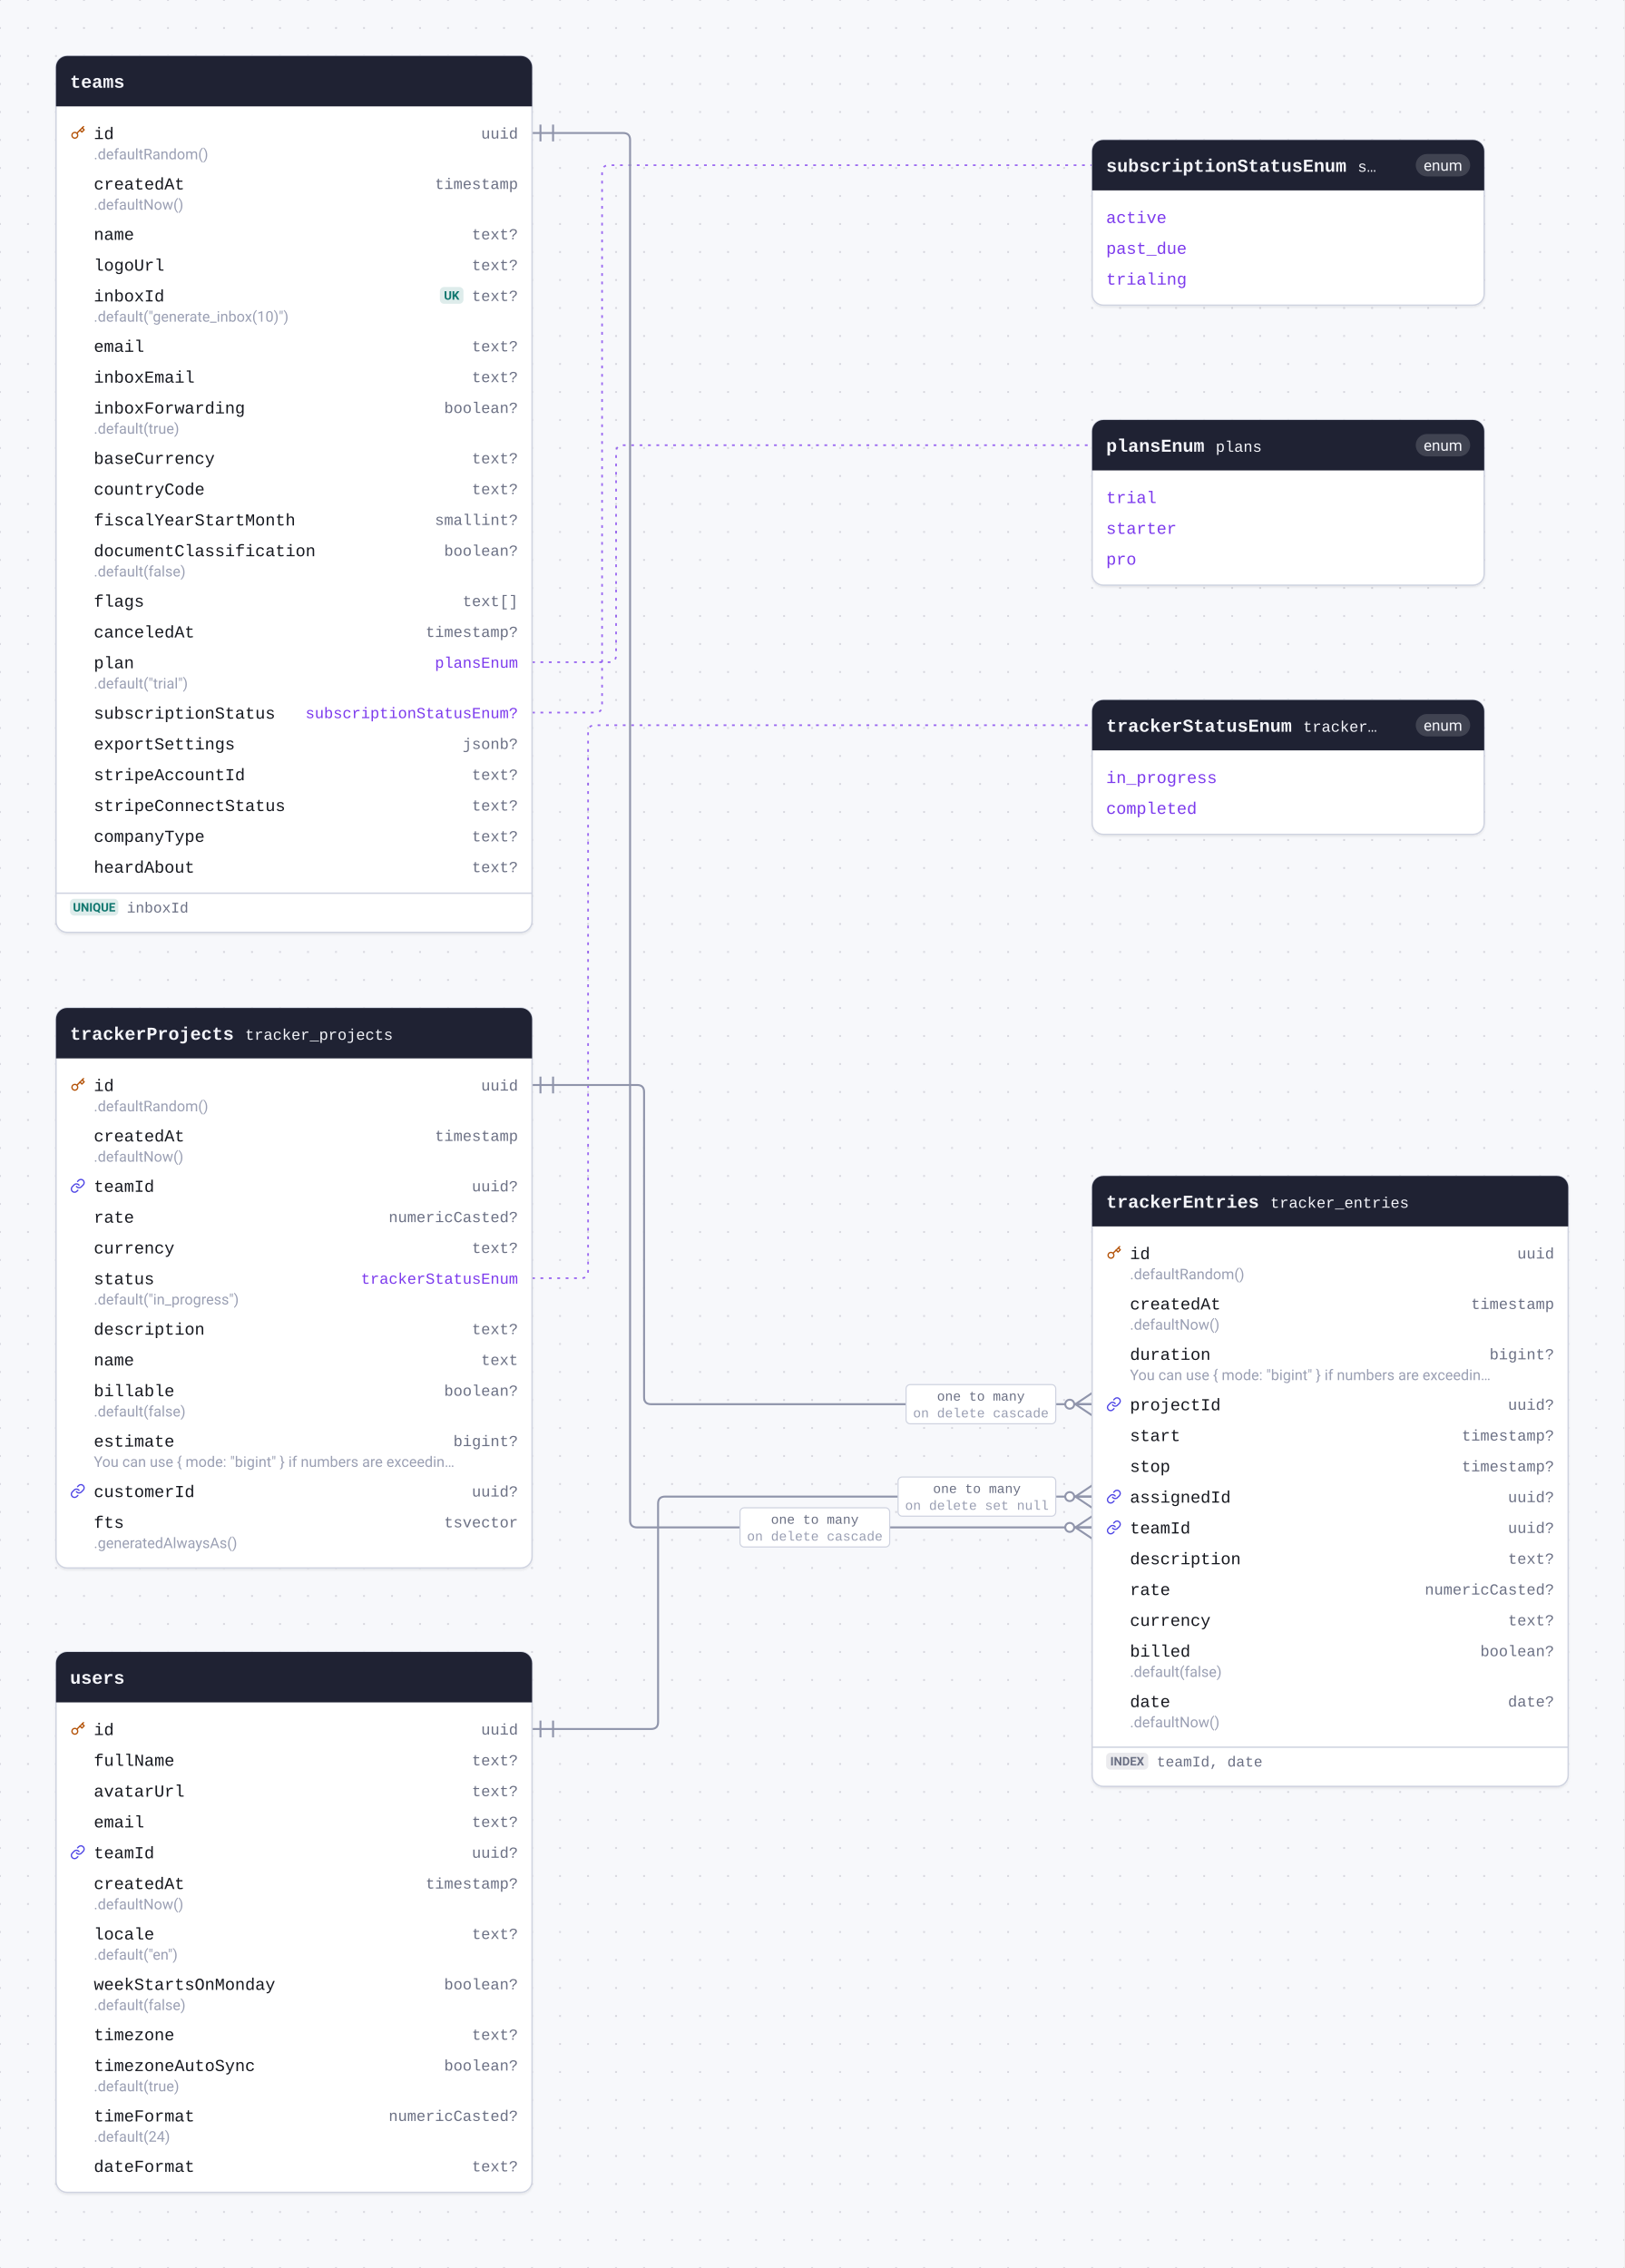
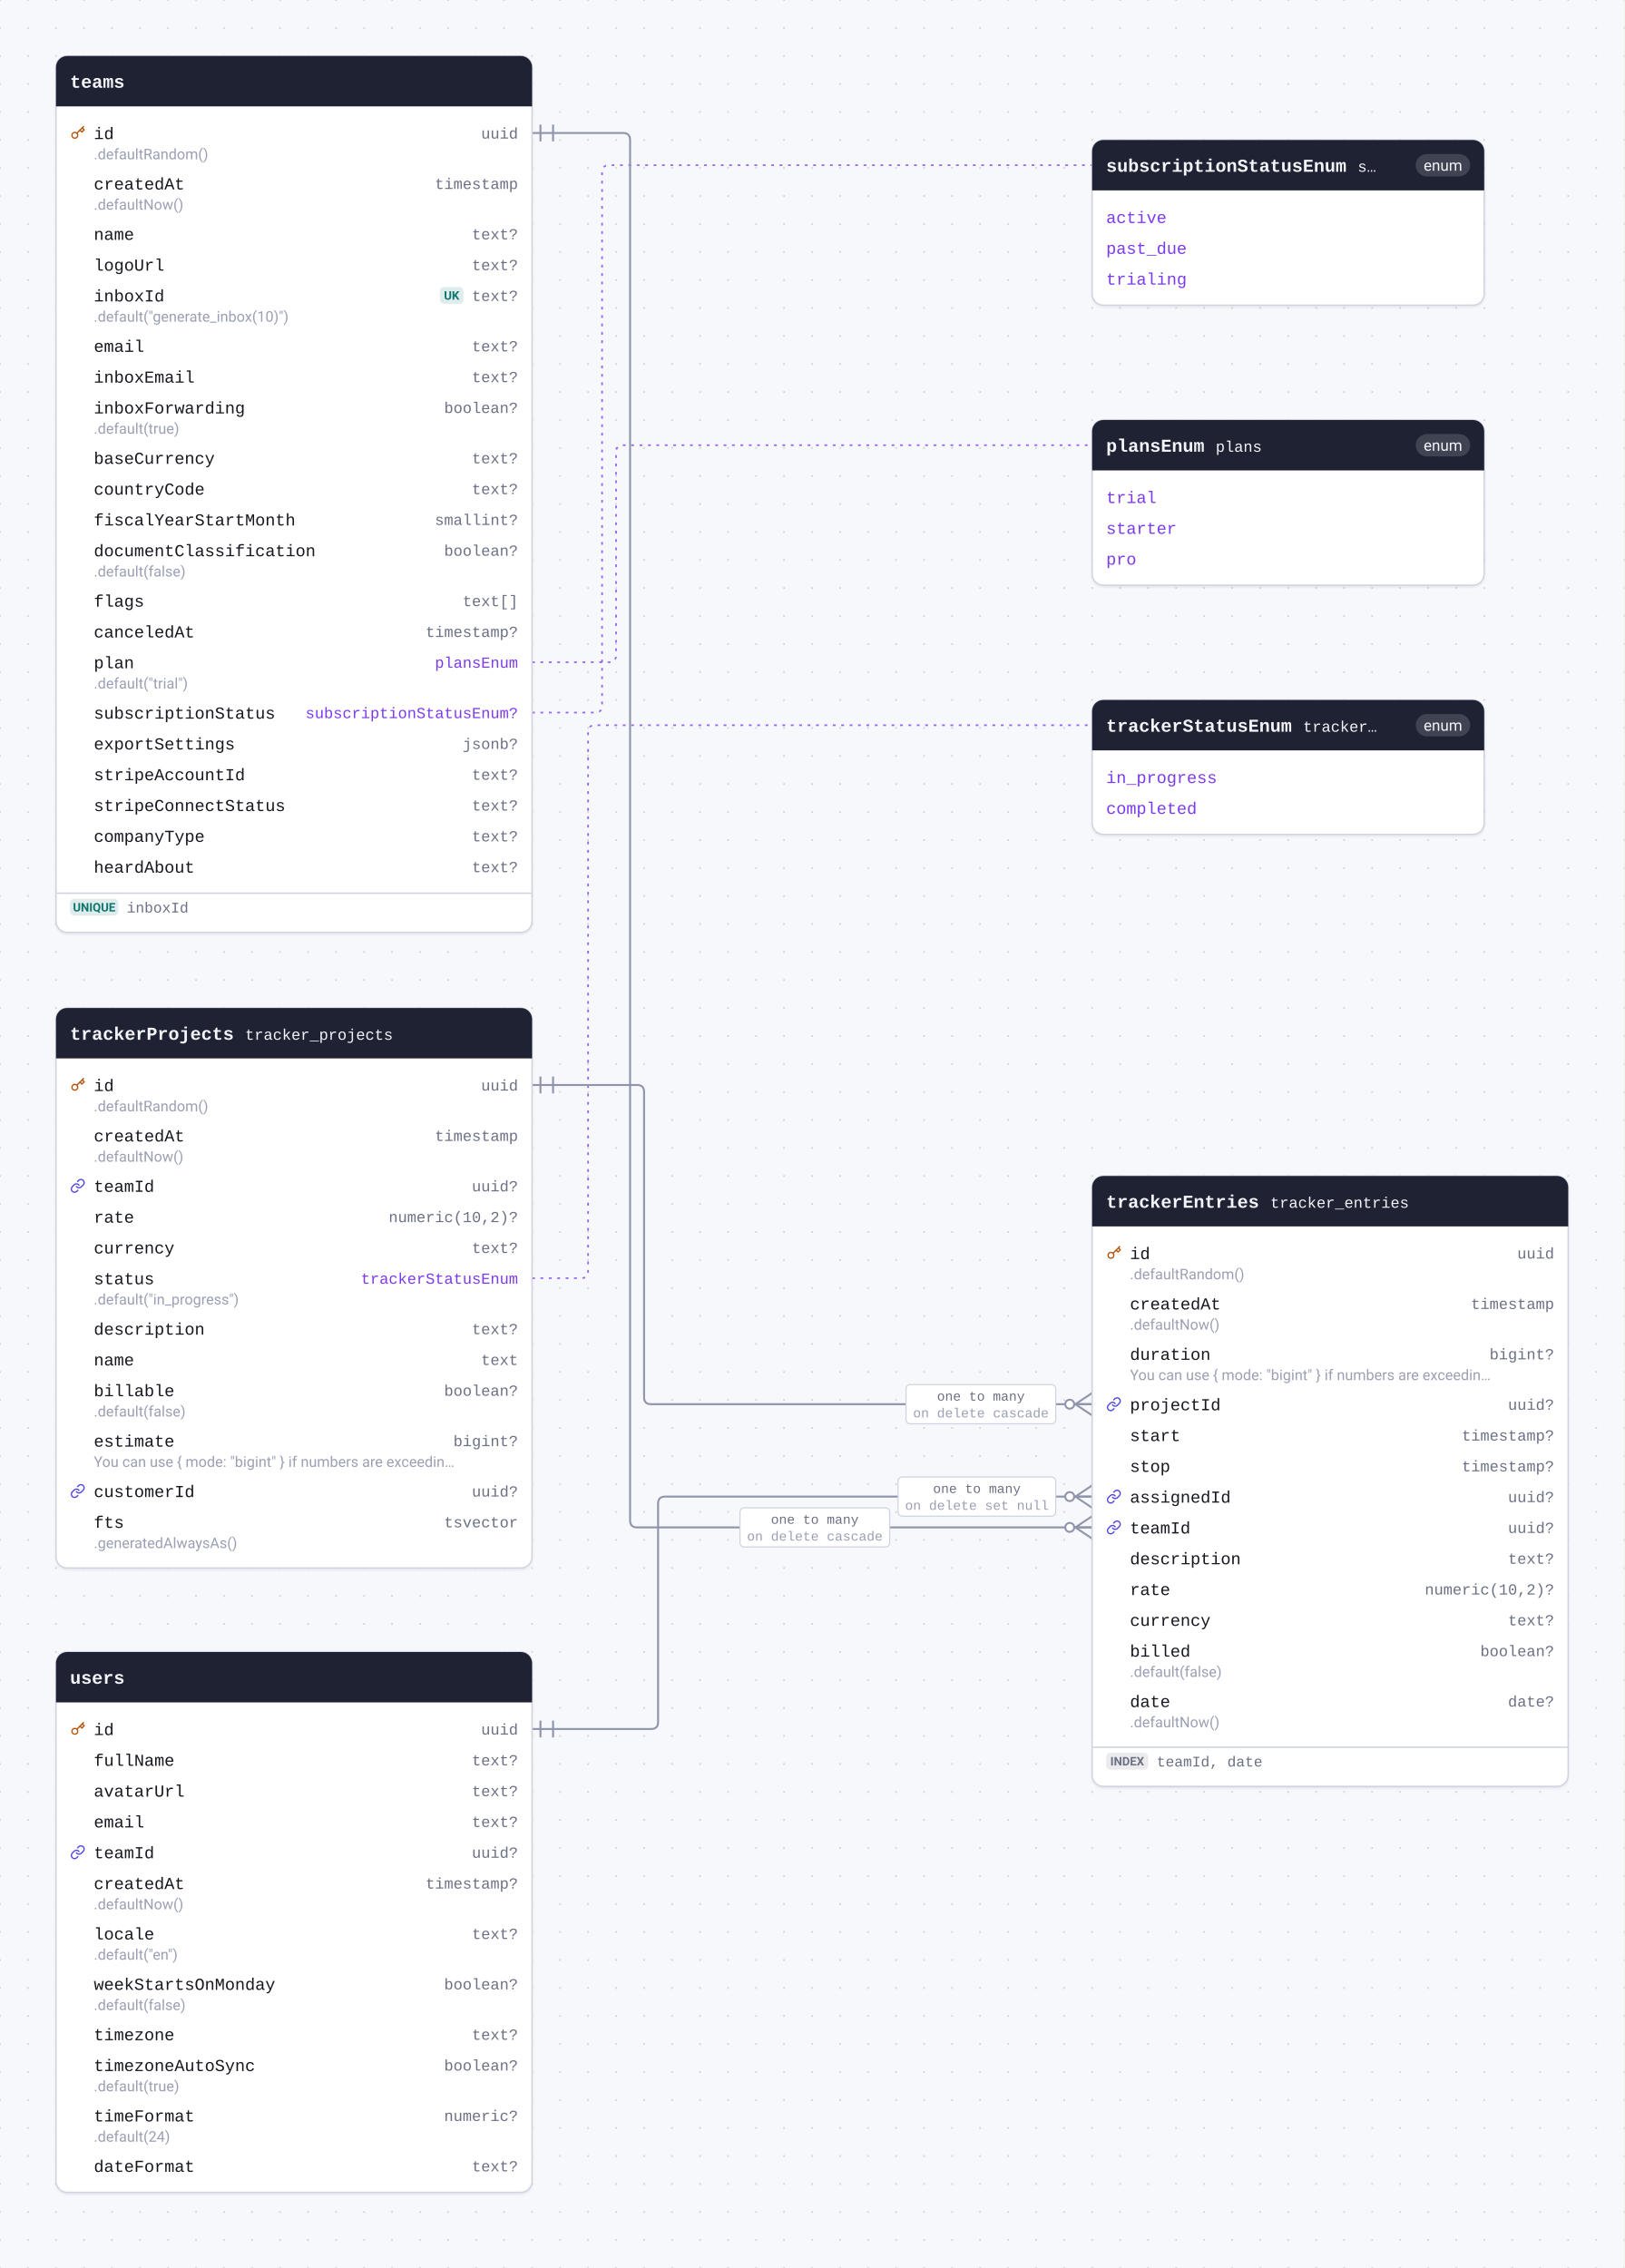
<svg xmlns="http://www.w3.org/2000/svg" width="1160" height="1620" viewBox="0 0 1160 1620">
  <defs>
    <pattern id="dots" x="-0.7" y="-0.7" width="20" height="20" patternUnits="userSpaceOnUse">
      <circle cx="0.7" cy="0.7" r="0.7" fill="#d4d4dc" />
    </pattern>
    <filter id="node-shadow" x="-5%" y="-5%" width="110%" height="115%">
      <feDropShadow dx="0" dy="1" stdDeviation="1" flood-color="#000000" flood-opacity="0.08" />
    </filter>
  </defs>
  <rect x="0" y="0" width="1160" height="1620" fill="#f7f8fb" />
  <rect x="0" y="0" width="1160" height="1620" fill="url(#dots)" />
  <g class="enum-edge">
    <path d="M380 473L400 473L 435,473Q 440,473 440,468L 440,323Q 440,318 445,318L760 318L780 318" fill="none" stroke="#7c3aed" stroke-width="1.2" stroke-dasharray="2 4" opacity="0.75" />
  </g>
  <g class="enum-edge">
    <path d="M380 509L400 509L 425,509Q 430,509 430,504L 430,123Q 430,118 435,118L760 118L780 118" fill="none" stroke="#7c3aed" stroke-width="1.2" stroke-dasharray="2 4" opacity="0.75" />
  </g>
  <g class="enum-edge">
    <path d="M380 913L400 913L 415,913Q 420,913 420,908L 420,523Q 420,518 425,518L760 518L780 518" fill="none" stroke="#7c3aed" stroke-width="1.2" stroke-dasharray="2 4" opacity="0.75" />
  </g>
  <g class="relation-edge">
    <path d="M380 1235L400 1235L 465,1235Q 470,1235 470,1230L 470,1074Q 470,1069 475,1069L760 1069L780 1069" fill="none" stroke="#9095ab" stroke-width="1.4" />
    <g transform="translate(380 1235) scale(-1 1)" fill="none" stroke="#9095ab" stroke-width="1.4">
      <path d="M-6 -6 L-6 6" />
      <path d="M-15 -6 L-15 6" />
    </g>
    <g transform="translate(780 1069)" fill="none" stroke="#9095ab" stroke-width="1.4">
      <path d="M0 -8 L-12 0 L0 8 M-12 0 L0 0" />
      <circle cx="-16" cy="0" r="3.2" fill="#ffffff" />
    </g>
  </g>
  <g class="relation-edge">
    <path d="M380 775L400 775L 455,775Q 460,775 460,780L 460,998Q 460,1003 465,1003L760 1003L780 1003" fill="none" stroke="#9095ab" stroke-width="1.4" />
    <g transform="translate(380 775) scale(-1 1)" fill="none" stroke="#9095ab" stroke-width="1.4">
      <path d="M-6 -6 L-6 6" />
      <path d="M-15 -6 L-15 6" />
    </g>
    <g transform="translate(780 1003)" fill="none" stroke="#9095ab" stroke-width="1.4">
      <path d="M0 -8 L-12 0 L0 8 M-12 0 L0 0" />
      <circle cx="-16" cy="0" r="3.2" fill="#ffffff" />
    </g>
  </g>
  <g class="relation-edge">
    <path d="M380 95L400 95L 445,95Q 450,95 450,100L 450,1086Q 450,1091 455,1091L760 1091L780 1091" fill="none" stroke="#9095ab" stroke-width="1.4" />
    <g transform="translate(380 95) scale(-1 1)" fill="none" stroke="#9095ab" stroke-width="1.4">
      <path d="M-6 -6 L-6 6" />
      <path d="M-15 -6 L-15 6" />
    </g>
    <g transform="translate(780 1091)" fill="none" stroke="#9095ab" stroke-width="1.4">
      <path d="M0 -8 L-12 0 L0 8 M-12 0 L0 0" />
      <circle cx="-16" cy="0" r="3.2" fill="#ffffff" />
    </g>
  </g>
  <g class="model-node">
    <clipPath id="node-clip-0">
      <rect x="780" y="840" width="340" height="436" rx="8" />
    </clipPath>
    <rect x="780" y="840" width="340" height="436" rx="8" fill="#ffffff" stroke="#cfd3e0" filter="url(#node-shadow)" />
    <rect x="780" y="840" width="340" height="36" fill="#1f2233" clip-path="url(#node-clip-0)" />
    <text x="790" y="862.68" font-family="ui-monospace, SF Mono, Menlo, Consolas, Liberation Mono, DejaVu Sans Mono, monospace" font-size="13" font-weight="700" fill="#f4f5fa">trackerEntries<tspan dx="8" font-size="11" font-weight="400" opacity="0.6">tracker_entries</tspan>
    </text>
    <g transform="translate(790 889.5) scale(0.46)" fill="none" stroke="#b45309" stroke-width="2" stroke-linecap="round" stroke-linejoin="round">
      <circle cx="7.5" cy="15.5" r="4.5" />
      <path d="m21 2-9.6 9.6" />
      <path d="m15.5 7.5 3 3L22 7l-3-3" />
    </g>
    <text x="807" y="899.32" font-family="ui-monospace, SF Mono, Menlo, Consolas, Liberation Mono, DejaVu Sans Mono, monospace" font-size="12" fill="#16181f">id</text>
    <text x="1110" y="898.96" font-family="ui-monospace, SF Mono, Menlo, Consolas, Liberation Mono, DejaVu Sans Mono, monospace" font-size="11" text-anchor="end" fill="#6b7084">uuid</text>
    <text x="807" y="913.78" font-family="ui-sans-serif, -apple-system, Segoe UI, Roboto, Helvetica Neue, Arial, DejaVu Sans, sans-serif" font-size="10.5" fill="#9a9fb3">.defaultRandom()</text>
    <text x="807" y="935.32" font-family="ui-monospace, SF Mono, Menlo, Consolas, Liberation Mono, DejaVu Sans Mono, monospace" font-size="12" fill="#16181f">createdAt</text>
    <text x="1110" y="934.96" font-family="ui-monospace, SF Mono, Menlo, Consolas, Liberation Mono, DejaVu Sans Mono, monospace" font-size="11" text-anchor="end" fill="#6b7084">timestamp</text>
    <text x="807" y="949.78" font-family="ui-sans-serif, -apple-system, Segoe UI, Roboto, Helvetica Neue, Arial, DejaVu Sans, sans-serif" font-size="10.5" fill="#9a9fb3">.defaultNow()</text>
    <text x="807" y="971.32" font-family="ui-monospace, SF Mono, Menlo, Consolas, Liberation Mono, DejaVu Sans Mono, monospace" font-size="12" fill="#16181f">duration</text>
    <text x="1110" y="970.96" font-family="ui-monospace, SF Mono, Menlo, Consolas, Liberation Mono, DejaVu Sans Mono, monospace" font-size="11" text-anchor="end" fill="#6b7084">bigint?</text>
    <text x="807" y="985.78" font-family="ui-sans-serif, -apple-system, Segoe UI, Roboto, Helvetica Neue, Arial, DejaVu Sans, sans-serif" font-size="10.5" fill="#9a9fb3">You can use { mode: "bigint" } if numbers are exceedin…</text>
    <g transform="translate(790 997.5) scale(0.46)" fill="none" stroke="#4f46e5" stroke-width="2" stroke-linecap="round" stroke-linejoin="round">
      <path d="M10 13a5 5 0 0 0 7.54.54l3-3a5 5 0 0 0-7.07-7.07l-1.72 1.71" />
      <path d="M14 11a5 5 0 0 0-7.54-.54l-3 3a5 5 0 0 0 7.07 7.07l1.71-1.71" />
    </g>
    <text x="807" y="1007.32" font-family="ui-monospace, SF Mono, Menlo, Consolas, Liberation Mono, DejaVu Sans Mono, monospace" font-size="12" fill="#16181f">projectId</text>
    <text x="1110" y="1006.96" font-family="ui-monospace, SF Mono, Menlo, Consolas, Liberation Mono, DejaVu Sans Mono, monospace" font-size="11" text-anchor="end" fill="#6b7084">uuid?</text>
    <text x="807" y="1029.32" font-family="ui-monospace, SF Mono, Menlo, Consolas, Liberation Mono, DejaVu Sans Mono, monospace" font-size="12" fill="#16181f">start</text>
    <text x="1110" y="1028.96" font-family="ui-monospace, SF Mono, Menlo, Consolas, Liberation Mono, DejaVu Sans Mono, monospace" font-size="11" text-anchor="end" fill="#6b7084">timestamp?</text>
    <text x="807" y="1051.32" font-family="ui-monospace, SF Mono, Menlo, Consolas, Liberation Mono, DejaVu Sans Mono, monospace" font-size="12" fill="#16181f">stop</text>
    <text x="1110" y="1050.96" font-family="ui-monospace, SF Mono, Menlo, Consolas, Liberation Mono, DejaVu Sans Mono, monospace" font-size="11" text-anchor="end" fill="#6b7084">timestamp?</text>
    <g transform="translate(790 1063.5) scale(0.46)" fill="none" stroke="#4f46e5" stroke-width="2" stroke-linecap="round" stroke-linejoin="round">
      <path d="M10 13a5 5 0 0 0 7.54.54l3-3a5 5 0 0 0-7.07-7.07l-1.72 1.71" />
      <path d="M14 11a5 5 0 0 0-7.54-.54l-3 3a5 5 0 0 0 7.07 7.07l1.71-1.71" />
    </g>
    <text x="807" y="1073.32" font-family="ui-monospace, SF Mono, Menlo, Consolas, Liberation Mono, DejaVu Sans Mono, monospace" font-size="12" fill="#16181f">assignedId</text>
    <text x="1110" y="1072.96" font-family="ui-monospace, SF Mono, Menlo, Consolas, Liberation Mono, DejaVu Sans Mono, monospace" font-size="11" text-anchor="end" fill="#6b7084">uuid?</text>
    <g transform="translate(790 1085.5) scale(0.46)" fill="none" stroke="#4f46e5" stroke-width="2" stroke-linecap="round" stroke-linejoin="round">
      <path d="M10 13a5 5 0 0 0 7.54.54l3-3a5 5 0 0 0-7.07-7.07l-1.72 1.71" />
      <path d="M14 11a5 5 0 0 0-7.54-.54l-3 3a5 5 0 0 0 7.07 7.07l1.71-1.71" />
    </g>
    <text x="807" y="1095.32" font-family="ui-monospace, SF Mono, Menlo, Consolas, Liberation Mono, DejaVu Sans Mono, monospace" font-size="12" fill="#16181f">teamId</text>
    <text x="1110" y="1094.96" font-family="ui-monospace, SF Mono, Menlo, Consolas, Liberation Mono, DejaVu Sans Mono, monospace" font-size="11" text-anchor="end" fill="#6b7084">uuid?</text>
    <text x="807" y="1117.32" font-family="ui-monospace, SF Mono, Menlo, Consolas, Liberation Mono, DejaVu Sans Mono, monospace" font-size="12" fill="#16181f">description</text>
    <text x="1110" y="1116.96" font-family="ui-monospace, SF Mono, Menlo, Consolas, Liberation Mono, DejaVu Sans Mono, monospace" font-size="11" text-anchor="end" fill="#6b7084">text?</text>
    <text x="807" y="1139.32" font-family="ui-monospace, SF Mono, Menlo, Consolas, Liberation Mono, DejaVu Sans Mono, monospace" font-size="12" fill="#16181f">rate</text>
-     <text x="1110" y="1138.96" font-family="ui-monospace, SF Mono, Menlo, Consolas, Liberation Mono, DejaVu Sans Mono, monospace" font-size="11" text-anchor="end" fill="#6b7084">numericCasted?</text>
+     <text x="1110" y="1138.96" font-family="ui-monospace, SF Mono, Menlo, Consolas, Liberation Mono, DejaVu Sans Mono, monospace" font-size="11" text-anchor="end" fill="#6b7084">numeric(10,2)?</text>
    <text x="807" y="1161.32" font-family="ui-monospace, SF Mono, Menlo, Consolas, Liberation Mono, DejaVu Sans Mono, monospace" font-size="12" fill="#16181f">currency</text>
    <text x="1110" y="1160.96" font-family="ui-monospace, SF Mono, Menlo, Consolas, Liberation Mono, DejaVu Sans Mono, monospace" font-size="11" text-anchor="end" fill="#6b7084">text?</text>
    <text x="807" y="1183.32" font-family="ui-monospace, SF Mono, Menlo, Consolas, Liberation Mono, DejaVu Sans Mono, monospace" font-size="12" fill="#16181f">billed</text>
    <text x="1110" y="1182.96" font-family="ui-monospace, SF Mono, Menlo, Consolas, Liberation Mono, DejaVu Sans Mono, monospace" font-size="11" text-anchor="end" fill="#6b7084">boolean?</text>
    <text x="807" y="1197.78" font-family="ui-sans-serif, -apple-system, Segoe UI, Roboto, Helvetica Neue, Arial, DejaVu Sans, sans-serif" font-size="10.5" fill="#9a9fb3">.default(false)</text>
    <text x="807" y="1219.32" font-family="ui-monospace, SF Mono, Menlo, Consolas, Liberation Mono, DejaVu Sans Mono, monospace" font-size="12" fill="#16181f">date</text>
    <text x="1110" y="1218.96" font-family="ui-monospace, SF Mono, Menlo, Consolas, Liberation Mono, DejaVu Sans Mono, monospace" font-size="11" text-anchor="end" fill="#6b7084">date?</text>
    <text x="807" y="1233.78" font-family="ui-sans-serif, -apple-system, Segoe UI, Roboto, Helvetica Neue, Arial, DejaVu Sans, sans-serif" font-size="10.5" fill="#9a9fb3">.defaultNow()</text>
    <path d="M780 1248H1120" stroke="#cfd3e0" stroke-width="1" />
    <rect x="790" y="1252" width="30.1" height="12" rx="3" fill="#6b7084" fill-opacity="0.14" />
    <text x="805.05" y="1261.06" font-family="ui-sans-serif, -apple-system, Segoe UI, Roboto, Helvetica Neue, Arial, DejaVu Sans, sans-serif" font-size="8.5" font-weight="600" text-anchor="middle" fill="#6b7084">INDEX</text>
    <text x="826.1" y="1261.78" font-family="ui-monospace, SF Mono, Menlo, Consolas, Liberation Mono, DejaVu Sans Mono, monospace" font-size="10.5" fill="#6b7084">teamId, date</text>
  </g>
  <g class="model-node">
    <clipPath id="node-clip-1">
      <rect x="40" y="40" width="340" height="626" rx="8" />
    </clipPath>
    <rect x="40" y="40" width="340" height="626" rx="8" fill="#ffffff" stroke="#cfd3e0" filter="url(#node-shadow)" />
    <rect x="40" y="40" width="340" height="36" fill="#1f2233" clip-path="url(#node-clip-1)" />
    <text x="50" y="62.68" font-family="ui-monospace, SF Mono, Menlo, Consolas, Liberation Mono, DejaVu Sans Mono, monospace" font-size="13" font-weight="700" fill="#f4f5fa">teams</text>
    <g transform="translate(50 89.5) scale(0.46)" fill="none" stroke="#b45309" stroke-width="2" stroke-linecap="round" stroke-linejoin="round">
      <circle cx="7.5" cy="15.5" r="4.5" />
      <path d="m21 2-9.6 9.6" />
      <path d="m15.5 7.5 3 3L22 7l-3-3" />
    </g>
    <text x="67" y="99.32" font-family="ui-monospace, SF Mono, Menlo, Consolas, Liberation Mono, DejaVu Sans Mono, monospace" font-size="12" fill="#16181f">id</text>
    <text x="370" y="98.96" font-family="ui-monospace, SF Mono, Menlo, Consolas, Liberation Mono, DejaVu Sans Mono, monospace" font-size="11" text-anchor="end" fill="#6b7084">uuid</text>
    <text x="67" y="113.78" font-family="ui-sans-serif, -apple-system, Segoe UI, Roboto, Helvetica Neue, Arial, DejaVu Sans, sans-serif" font-size="10.5" fill="#9a9fb3">.defaultRandom()</text>
    <text x="67" y="135.32" font-family="ui-monospace, SF Mono, Menlo, Consolas, Liberation Mono, DejaVu Sans Mono, monospace" font-size="12" fill="#16181f">createdAt</text>
    <text x="370" y="134.96" font-family="ui-monospace, SF Mono, Menlo, Consolas, Liberation Mono, DejaVu Sans Mono, monospace" font-size="11" text-anchor="end" fill="#6b7084">timestamp</text>
    <text x="67" y="149.78" font-family="ui-sans-serif, -apple-system, Segoe UI, Roboto, Helvetica Neue, Arial, DejaVu Sans, sans-serif" font-size="10.5" fill="#9a9fb3">.defaultNow()</text>
    <text x="67" y="171.32" font-family="ui-monospace, SF Mono, Menlo, Consolas, Liberation Mono, DejaVu Sans Mono, monospace" font-size="12" fill="#16181f">name</text>
    <text x="370" y="170.96" font-family="ui-monospace, SF Mono, Menlo, Consolas, Liberation Mono, DejaVu Sans Mono, monospace" font-size="11" text-anchor="end" fill="#6b7084">text?</text>
    <text x="67" y="193.32" font-family="ui-monospace, SF Mono, Menlo, Consolas, Liberation Mono, DejaVu Sans Mono, monospace" font-size="12" fill="#16181f">logoUrl</text>
    <text x="370" y="192.96" font-family="ui-monospace, SF Mono, Menlo, Consolas, Liberation Mono, DejaVu Sans Mono, monospace" font-size="11" text-anchor="end" fill="#6b7084">text?</text>
    <rect x="314.16" y="205" width="16.84" height="12" rx="3" fill="#0f766e" fill-opacity="0.14" />
    <text x="322.58" y="214.06" font-family="ui-sans-serif, -apple-system, Segoe UI, Roboto, Helvetica Neue, Arial, DejaVu Sans, sans-serif" font-size="8.5" font-weight="600" text-anchor="middle" fill="#0f766e">UK</text>
    <text x="67" y="215.32" font-family="ui-monospace, SF Mono, Menlo, Consolas, Liberation Mono, DejaVu Sans Mono, monospace" font-size="12" fill="#16181f">inboxId</text>
    <text x="370" y="214.96" font-family="ui-monospace, SF Mono, Menlo, Consolas, Liberation Mono, DejaVu Sans Mono, monospace" font-size="11" text-anchor="end" fill="#6b7084">text?</text>
    <text x="67" y="229.78" font-family="ui-sans-serif, -apple-system, Segoe UI, Roboto, Helvetica Neue, Arial, DejaVu Sans, sans-serif" font-size="10.5" fill="#9a9fb3">.default("generate_inbox(10)")</text>
    <text x="67" y="251.32" font-family="ui-monospace, SF Mono, Menlo, Consolas, Liberation Mono, DejaVu Sans Mono, monospace" font-size="12" fill="#16181f">email</text>
    <text x="370" y="250.96" font-family="ui-monospace, SF Mono, Menlo, Consolas, Liberation Mono, DejaVu Sans Mono, monospace" font-size="11" text-anchor="end" fill="#6b7084">text?</text>
    <text x="67" y="273.32" font-family="ui-monospace, SF Mono, Menlo, Consolas, Liberation Mono, DejaVu Sans Mono, monospace" font-size="12" fill="#16181f">inboxEmail</text>
    <text x="370" y="272.96" font-family="ui-monospace, SF Mono, Menlo, Consolas, Liberation Mono, DejaVu Sans Mono, monospace" font-size="11" text-anchor="end" fill="#6b7084">text?</text>
    <text x="67" y="295.32" font-family="ui-monospace, SF Mono, Menlo, Consolas, Liberation Mono, DejaVu Sans Mono, monospace" font-size="12" fill="#16181f">inboxForwarding</text>
    <text x="370" y="294.96" font-family="ui-monospace, SF Mono, Menlo, Consolas, Liberation Mono, DejaVu Sans Mono, monospace" font-size="11" text-anchor="end" fill="#6b7084">boolean?</text>
    <text x="67" y="309.78" font-family="ui-sans-serif, -apple-system, Segoe UI, Roboto, Helvetica Neue, Arial, DejaVu Sans, sans-serif" font-size="10.5" fill="#9a9fb3">.default(true)</text>
    <text x="67" y="331.32" font-family="ui-monospace, SF Mono, Menlo, Consolas, Liberation Mono, DejaVu Sans Mono, monospace" font-size="12" fill="#16181f">baseCurrency</text>
    <text x="370" y="330.96" font-family="ui-monospace, SF Mono, Menlo, Consolas, Liberation Mono, DejaVu Sans Mono, monospace" font-size="11" text-anchor="end" fill="#6b7084">text?</text>
    <text x="67" y="353.32" font-family="ui-monospace, SF Mono, Menlo, Consolas, Liberation Mono, DejaVu Sans Mono, monospace" font-size="12" fill="#16181f">countryCode</text>
    <text x="370" y="352.96" font-family="ui-monospace, SF Mono, Menlo, Consolas, Liberation Mono, DejaVu Sans Mono, monospace" font-size="11" text-anchor="end" fill="#6b7084">text?</text>
    <text x="67" y="375.32" font-family="ui-monospace, SF Mono, Menlo, Consolas, Liberation Mono, DejaVu Sans Mono, monospace" font-size="12" fill="#16181f">fiscalYearStartMonth</text>
    <text x="370" y="374.96" font-family="ui-monospace, SF Mono, Menlo, Consolas, Liberation Mono, DejaVu Sans Mono, monospace" font-size="11" text-anchor="end" fill="#6b7084">smallint?</text>
    <text x="67" y="397.32" font-family="ui-monospace, SF Mono, Menlo, Consolas, Liberation Mono, DejaVu Sans Mono, monospace" font-size="12" fill="#16181f">documentClassification</text>
    <text x="370" y="396.96" font-family="ui-monospace, SF Mono, Menlo, Consolas, Liberation Mono, DejaVu Sans Mono, monospace" font-size="11" text-anchor="end" fill="#6b7084">boolean?</text>
    <text x="67" y="411.78" font-family="ui-sans-serif, -apple-system, Segoe UI, Roboto, Helvetica Neue, Arial, DejaVu Sans, sans-serif" font-size="10.5" fill="#9a9fb3">.default(false)</text>
    <text x="67" y="433.32" font-family="ui-monospace, SF Mono, Menlo, Consolas, Liberation Mono, DejaVu Sans Mono, monospace" font-size="12" fill="#16181f">flags</text>
    <text x="370" y="432.96" font-family="ui-monospace, SF Mono, Menlo, Consolas, Liberation Mono, DejaVu Sans Mono, monospace" font-size="11" text-anchor="end" fill="#6b7084">text[]</text>
    <text x="67" y="455.32" font-family="ui-monospace, SF Mono, Menlo, Consolas, Liberation Mono, DejaVu Sans Mono, monospace" font-size="12" fill="#16181f">canceledAt</text>
    <text x="370" y="454.96" font-family="ui-monospace, SF Mono, Menlo, Consolas, Liberation Mono, DejaVu Sans Mono, monospace" font-size="11" text-anchor="end" fill="#6b7084">timestamp?</text>
    <text x="67" y="477.32" font-family="ui-monospace, SF Mono, Menlo, Consolas, Liberation Mono, DejaVu Sans Mono, monospace" font-size="12" fill="#16181f">plan</text>
    <text x="370" y="476.96" font-family="ui-monospace, SF Mono, Menlo, Consolas, Liberation Mono, DejaVu Sans Mono, monospace" font-size="11" text-anchor="end" fill="#7c3aed">plansEnum</text>
    <text x="67" y="491.78" font-family="ui-sans-serif, -apple-system, Segoe UI, Roboto, Helvetica Neue, Arial, DejaVu Sans, sans-serif" font-size="10.5" fill="#9a9fb3">.default("trial")</text>
    <text x="67" y="513.32" font-family="ui-monospace, SF Mono, Menlo, Consolas, Liberation Mono, DejaVu Sans Mono, monospace" font-size="12" fill="#16181f">subscriptionStatus</text>
    <text x="370" y="512.96" font-family="ui-monospace, SF Mono, Menlo, Consolas, Liberation Mono, DejaVu Sans Mono, monospace" font-size="11" text-anchor="end" fill="#7c3aed">subscriptionStatusEnum?</text>
    <text x="67" y="535.32" font-family="ui-monospace, SF Mono, Menlo, Consolas, Liberation Mono, DejaVu Sans Mono, monospace" font-size="12" fill="#16181f">exportSettings</text>
    <text x="370" y="534.96" font-family="ui-monospace, SF Mono, Menlo, Consolas, Liberation Mono, DejaVu Sans Mono, monospace" font-size="11" text-anchor="end" fill="#6b7084">jsonb?</text>
    <text x="67" y="557.32" font-family="ui-monospace, SF Mono, Menlo, Consolas, Liberation Mono, DejaVu Sans Mono, monospace" font-size="12" fill="#16181f">stripeAccountId</text>
    <text x="370" y="556.96" font-family="ui-monospace, SF Mono, Menlo, Consolas, Liberation Mono, DejaVu Sans Mono, monospace" font-size="11" text-anchor="end" fill="#6b7084">text?</text>
    <text x="67" y="579.32" font-family="ui-monospace, SF Mono, Menlo, Consolas, Liberation Mono, DejaVu Sans Mono, monospace" font-size="12" fill="#16181f">stripeConnectStatus</text>
    <text x="370" y="578.96" font-family="ui-monospace, SF Mono, Menlo, Consolas, Liberation Mono, DejaVu Sans Mono, monospace" font-size="11" text-anchor="end" fill="#6b7084">text?</text>
    <text x="67" y="601.32" font-family="ui-monospace, SF Mono, Menlo, Consolas, Liberation Mono, DejaVu Sans Mono, monospace" font-size="12" fill="#16181f">companyType</text>
    <text x="370" y="600.96" font-family="ui-monospace, SF Mono, Menlo, Consolas, Liberation Mono, DejaVu Sans Mono, monospace" font-size="11" text-anchor="end" fill="#6b7084">text?</text>
    <text x="67" y="623.32" font-family="ui-monospace, SF Mono, Menlo, Consolas, Liberation Mono, DejaVu Sans Mono, monospace" font-size="12" fill="#16181f">heardAbout</text>
    <text x="370" y="622.96" font-family="ui-monospace, SF Mono, Menlo, Consolas, Liberation Mono, DejaVu Sans Mono, monospace" font-size="11" text-anchor="end" fill="#6b7084">text?</text>
    <path d="M40 638H380" stroke="#cfd3e0" stroke-width="1" />
    <rect x="50" y="642" width="34.52" height="12" rx="3" fill="#0f766e" fill-opacity="0.14" />
    <text x="67.26" y="651.06" font-family="ui-sans-serif, -apple-system, Segoe UI, Roboto, Helvetica Neue, Arial, DejaVu Sans, sans-serif" font-size="8.5" font-weight="600" text-anchor="middle" fill="#0f766e">UNIQUE</text>
    <text x="90.52" y="651.78" font-family="ui-monospace, SF Mono, Menlo, Consolas, Liberation Mono, DejaVu Sans Mono, monospace" font-size="10.5" fill="#6b7084">inboxId</text>
  </g>
  <g class="model-node">
    <clipPath id="node-clip-2">
      <rect x="40" y="1180" width="340" height="386" rx="8" />
    </clipPath>
    <rect x="40" y="1180" width="340" height="386" rx="8" fill="#ffffff" stroke="#cfd3e0" filter="url(#node-shadow)" />
    <rect x="40" y="1180" width="340" height="36" fill="#1f2233" clip-path="url(#node-clip-2)" />
    <text x="50" y="1202.68" font-family="ui-monospace, SF Mono, Menlo, Consolas, Liberation Mono, DejaVu Sans Mono, monospace" font-size="13" font-weight="700" fill="#f4f5fa">users</text>
    <g transform="translate(50 1229.5) scale(0.46)" fill="none" stroke="#b45309" stroke-width="2" stroke-linecap="round" stroke-linejoin="round">
      <circle cx="7.5" cy="15.5" r="4.5" />
      <path d="m21 2-9.6 9.6" />
      <path d="m15.5 7.5 3 3L22 7l-3-3" />
    </g>
    <text x="67" y="1239.32" font-family="ui-monospace, SF Mono, Menlo, Consolas, Liberation Mono, DejaVu Sans Mono, monospace" font-size="12" fill="#16181f">id</text>
    <text x="370" y="1238.96" font-family="ui-monospace, SF Mono, Menlo, Consolas, Liberation Mono, DejaVu Sans Mono, monospace" font-size="11" text-anchor="end" fill="#6b7084">uuid</text>
    <text x="67" y="1261.32" font-family="ui-monospace, SF Mono, Menlo, Consolas, Liberation Mono, DejaVu Sans Mono, monospace" font-size="12" fill="#16181f">fullName</text>
    <text x="370" y="1260.96" font-family="ui-monospace, SF Mono, Menlo, Consolas, Liberation Mono, DejaVu Sans Mono, monospace" font-size="11" text-anchor="end" fill="#6b7084">text?</text>
    <text x="67" y="1283.32" font-family="ui-monospace, SF Mono, Menlo, Consolas, Liberation Mono, DejaVu Sans Mono, monospace" font-size="12" fill="#16181f">avatarUrl</text>
    <text x="370" y="1282.96" font-family="ui-monospace, SF Mono, Menlo, Consolas, Liberation Mono, DejaVu Sans Mono, monospace" font-size="11" text-anchor="end" fill="#6b7084">text?</text>
    <text x="67" y="1305.32" font-family="ui-monospace, SF Mono, Menlo, Consolas, Liberation Mono, DejaVu Sans Mono, monospace" font-size="12" fill="#16181f">email</text>
    <text x="370" y="1304.96" font-family="ui-monospace, SF Mono, Menlo, Consolas, Liberation Mono, DejaVu Sans Mono, monospace" font-size="11" text-anchor="end" fill="#6b7084">text?</text>
    <g transform="translate(50 1317.5) scale(0.46)" fill="none" stroke="#4f46e5" stroke-width="2" stroke-linecap="round" stroke-linejoin="round">
      <path d="M10 13a5 5 0 0 0 7.54.54l3-3a5 5 0 0 0-7.07-7.07l-1.72 1.71" />
      <path d="M14 11a5 5 0 0 0-7.54-.54l-3 3a5 5 0 0 0 7.07 7.07l1.71-1.71" />
    </g>
    <text x="67" y="1327.32" font-family="ui-monospace, SF Mono, Menlo, Consolas, Liberation Mono, DejaVu Sans Mono, monospace" font-size="12" fill="#16181f">teamId</text>
    <text x="370" y="1326.96" font-family="ui-monospace, SF Mono, Menlo, Consolas, Liberation Mono, DejaVu Sans Mono, monospace" font-size="11" text-anchor="end" fill="#6b7084">uuid?</text>
    <text x="67" y="1349.32" font-family="ui-monospace, SF Mono, Menlo, Consolas, Liberation Mono, DejaVu Sans Mono, monospace" font-size="12" fill="#16181f">createdAt</text>
    <text x="370" y="1348.96" font-family="ui-monospace, SF Mono, Menlo, Consolas, Liberation Mono, DejaVu Sans Mono, monospace" font-size="11" text-anchor="end" fill="#6b7084">timestamp?</text>
    <text x="67" y="1363.78" font-family="ui-sans-serif, -apple-system, Segoe UI, Roboto, Helvetica Neue, Arial, DejaVu Sans, sans-serif" font-size="10.5" fill="#9a9fb3">.defaultNow()</text>
    <text x="67" y="1385.32" font-family="ui-monospace, SF Mono, Menlo, Consolas, Liberation Mono, DejaVu Sans Mono, monospace" font-size="12" fill="#16181f">locale</text>
    <text x="370" y="1384.96" font-family="ui-monospace, SF Mono, Menlo, Consolas, Liberation Mono, DejaVu Sans Mono, monospace" font-size="11" text-anchor="end" fill="#6b7084">text?</text>
    <text x="67" y="1399.78" font-family="ui-sans-serif, -apple-system, Segoe UI, Roboto, Helvetica Neue, Arial, DejaVu Sans, sans-serif" font-size="10.5" fill="#9a9fb3">.default("en")</text>
    <text x="67" y="1421.32" font-family="ui-monospace, SF Mono, Menlo, Consolas, Liberation Mono, DejaVu Sans Mono, monospace" font-size="12" fill="#16181f">weekStartsOnMonday</text>
    <text x="370" y="1420.96" font-family="ui-monospace, SF Mono, Menlo, Consolas, Liberation Mono, DejaVu Sans Mono, monospace" font-size="11" text-anchor="end" fill="#6b7084">boolean?</text>
    <text x="67" y="1435.78" font-family="ui-sans-serif, -apple-system, Segoe UI, Roboto, Helvetica Neue, Arial, DejaVu Sans, sans-serif" font-size="10.5" fill="#9a9fb3">.default(false)</text>
    <text x="67" y="1457.32" font-family="ui-monospace, SF Mono, Menlo, Consolas, Liberation Mono, DejaVu Sans Mono, monospace" font-size="12" fill="#16181f">timezone</text>
    <text x="370" y="1456.96" font-family="ui-monospace, SF Mono, Menlo, Consolas, Liberation Mono, DejaVu Sans Mono, monospace" font-size="11" text-anchor="end" fill="#6b7084">text?</text>
    <text x="67" y="1479.32" font-family="ui-monospace, SF Mono, Menlo, Consolas, Liberation Mono, DejaVu Sans Mono, monospace" font-size="12" fill="#16181f">timezoneAutoSync</text>
    <text x="370" y="1478.96" font-family="ui-monospace, SF Mono, Menlo, Consolas, Liberation Mono, DejaVu Sans Mono, monospace" font-size="11" text-anchor="end" fill="#6b7084">boolean?</text>
    <text x="67" y="1493.78" font-family="ui-sans-serif, -apple-system, Segoe UI, Roboto, Helvetica Neue, Arial, DejaVu Sans, sans-serif" font-size="10.5" fill="#9a9fb3">.default(true)</text>
    <text x="67" y="1515.32" font-family="ui-monospace, SF Mono, Menlo, Consolas, Liberation Mono, DejaVu Sans Mono, monospace" font-size="12" fill="#16181f">timeFormat</text>
-     <text x="370" y="1514.96" font-family="ui-monospace, SF Mono, Menlo, Consolas, Liberation Mono, DejaVu Sans Mono, monospace" font-size="11" text-anchor="end" fill="#6b7084">numericCasted?</text>
+     <text x="370" y="1514.96" font-family="ui-monospace, SF Mono, Menlo, Consolas, Liberation Mono, DejaVu Sans Mono, monospace" font-size="11" text-anchor="end" fill="#6b7084">numeric?</text>
    <text x="67" y="1529.78" font-family="ui-sans-serif, -apple-system, Segoe UI, Roboto, Helvetica Neue, Arial, DejaVu Sans, sans-serif" font-size="10.5" fill="#9a9fb3">.default(24)</text>
    <text x="67" y="1551.32" font-family="ui-monospace, SF Mono, Menlo, Consolas, Liberation Mono, DejaVu Sans Mono, monospace" font-size="12" fill="#16181f">dateFormat</text>
    <text x="370" y="1550.96" font-family="ui-monospace, SF Mono, Menlo, Consolas, Liberation Mono, DejaVu Sans Mono, monospace" font-size="11" text-anchor="end" fill="#6b7084">text?</text>
  </g>
  <g class="model-node">
    <clipPath id="node-clip-3">
      <rect x="40" y="720" width="340" height="400" rx="8" />
    </clipPath>
    <rect x="40" y="720" width="340" height="400" rx="8" fill="#ffffff" stroke="#cfd3e0" filter="url(#node-shadow)" />
    <rect x="40" y="720" width="340" height="36" fill="#1f2233" clip-path="url(#node-clip-3)" />
    <text x="50" y="742.68" font-family="ui-monospace, SF Mono, Menlo, Consolas, Liberation Mono, DejaVu Sans Mono, monospace" font-size="13" font-weight="700" fill="#f4f5fa">trackerProjects<tspan dx="8" font-size="11" font-weight="400" opacity="0.6">tracker_projects</tspan>
    </text>
    <g transform="translate(50 769.5) scale(0.46)" fill="none" stroke="#b45309" stroke-width="2" stroke-linecap="round" stroke-linejoin="round">
      <circle cx="7.5" cy="15.5" r="4.5" />
      <path d="m21 2-9.6 9.6" />
      <path d="m15.5 7.5 3 3L22 7l-3-3" />
    </g>
    <text x="67" y="779.32" font-family="ui-monospace, SF Mono, Menlo, Consolas, Liberation Mono, DejaVu Sans Mono, monospace" font-size="12" fill="#16181f">id</text>
    <text x="370" y="778.96" font-family="ui-monospace, SF Mono, Menlo, Consolas, Liberation Mono, DejaVu Sans Mono, monospace" font-size="11" text-anchor="end" fill="#6b7084">uuid</text>
    <text x="67" y="793.78" font-family="ui-sans-serif, -apple-system, Segoe UI, Roboto, Helvetica Neue, Arial, DejaVu Sans, sans-serif" font-size="10.5" fill="#9a9fb3">.defaultRandom()</text>
    <text x="67" y="815.32" font-family="ui-monospace, SF Mono, Menlo, Consolas, Liberation Mono, DejaVu Sans Mono, monospace" font-size="12" fill="#16181f">createdAt</text>
    <text x="370" y="814.96" font-family="ui-monospace, SF Mono, Menlo, Consolas, Liberation Mono, DejaVu Sans Mono, monospace" font-size="11" text-anchor="end" fill="#6b7084">timestamp</text>
    <text x="67" y="829.78" font-family="ui-sans-serif, -apple-system, Segoe UI, Roboto, Helvetica Neue, Arial, DejaVu Sans, sans-serif" font-size="10.5" fill="#9a9fb3">.defaultNow()</text>
    <g transform="translate(50 841.5) scale(0.46)" fill="none" stroke="#4f46e5" stroke-width="2" stroke-linecap="round" stroke-linejoin="round">
      <path d="M10 13a5 5 0 0 0 7.54.54l3-3a5 5 0 0 0-7.07-7.07l-1.72 1.71" />
      <path d="M14 11a5 5 0 0 0-7.54-.54l-3 3a5 5 0 0 0 7.07 7.07l1.71-1.71" />
    </g>
    <text x="67" y="851.32" font-family="ui-monospace, SF Mono, Menlo, Consolas, Liberation Mono, DejaVu Sans Mono, monospace" font-size="12" fill="#16181f">teamId</text>
    <text x="370" y="850.96" font-family="ui-monospace, SF Mono, Menlo, Consolas, Liberation Mono, DejaVu Sans Mono, monospace" font-size="11" text-anchor="end" fill="#6b7084">uuid?</text>
    <text x="67" y="873.32" font-family="ui-monospace, SF Mono, Menlo, Consolas, Liberation Mono, DejaVu Sans Mono, monospace" font-size="12" fill="#16181f">rate</text>
-     <text x="370" y="872.96" font-family="ui-monospace, SF Mono, Menlo, Consolas, Liberation Mono, DejaVu Sans Mono, monospace" font-size="11" text-anchor="end" fill="#6b7084">numericCasted?</text>
+     <text x="370" y="872.96" font-family="ui-monospace, SF Mono, Menlo, Consolas, Liberation Mono, DejaVu Sans Mono, monospace" font-size="11" text-anchor="end" fill="#6b7084">numeric(10,2)?</text>
    <text x="67" y="895.32" font-family="ui-monospace, SF Mono, Menlo, Consolas, Liberation Mono, DejaVu Sans Mono, monospace" font-size="12" fill="#16181f">currency</text>
    <text x="370" y="894.96" font-family="ui-monospace, SF Mono, Menlo, Consolas, Liberation Mono, DejaVu Sans Mono, monospace" font-size="11" text-anchor="end" fill="#6b7084">text?</text>
    <text x="67" y="917.32" font-family="ui-monospace, SF Mono, Menlo, Consolas, Liberation Mono, DejaVu Sans Mono, monospace" font-size="12" fill="#16181f">status</text>
    <text x="370" y="916.96" font-family="ui-monospace, SF Mono, Menlo, Consolas, Liberation Mono, DejaVu Sans Mono, monospace" font-size="11" text-anchor="end" fill="#7c3aed">trackerStatusEnum</text>
    <text x="67" y="931.78" font-family="ui-sans-serif, -apple-system, Segoe UI, Roboto, Helvetica Neue, Arial, DejaVu Sans, sans-serif" font-size="10.5" fill="#9a9fb3">.default("in_progress")</text>
    <text x="67" y="953.32" font-family="ui-monospace, SF Mono, Menlo, Consolas, Liberation Mono, DejaVu Sans Mono, monospace" font-size="12" fill="#16181f">description</text>
    <text x="370" y="952.96" font-family="ui-monospace, SF Mono, Menlo, Consolas, Liberation Mono, DejaVu Sans Mono, monospace" font-size="11" text-anchor="end" fill="#6b7084">text?</text>
    <text x="67" y="975.32" font-family="ui-monospace, SF Mono, Menlo, Consolas, Liberation Mono, DejaVu Sans Mono, monospace" font-size="12" fill="#16181f">name</text>
    <text x="370" y="974.96" font-family="ui-monospace, SF Mono, Menlo, Consolas, Liberation Mono, DejaVu Sans Mono, monospace" font-size="11" text-anchor="end" fill="#6b7084">text</text>
    <text x="67" y="997.32" font-family="ui-monospace, SF Mono, Menlo, Consolas, Liberation Mono, DejaVu Sans Mono, monospace" font-size="12" fill="#16181f">billable</text>
    <text x="370" y="996.96" font-family="ui-monospace, SF Mono, Menlo, Consolas, Liberation Mono, DejaVu Sans Mono, monospace" font-size="11" text-anchor="end" fill="#6b7084">boolean?</text>
    <text x="67" y="1011.78" font-family="ui-sans-serif, -apple-system, Segoe UI, Roboto, Helvetica Neue, Arial, DejaVu Sans, sans-serif" font-size="10.5" fill="#9a9fb3">.default(false)</text>
    <text x="67" y="1033.32" font-family="ui-monospace, SF Mono, Menlo, Consolas, Liberation Mono, DejaVu Sans Mono, monospace" font-size="12" fill="#16181f">estimate</text>
    <text x="370" y="1032.96" font-family="ui-monospace, SF Mono, Menlo, Consolas, Liberation Mono, DejaVu Sans Mono, monospace" font-size="11" text-anchor="end" fill="#6b7084">bigint?</text>
    <text x="67" y="1047.78" font-family="ui-sans-serif, -apple-system, Segoe UI, Roboto, Helvetica Neue, Arial, DejaVu Sans, sans-serif" font-size="10.5" fill="#9a9fb3">You can use { mode: "bigint" } if numbers are exceedin…</text>
    <g transform="translate(50 1059.5) scale(0.46)" fill="none" stroke="#4f46e5" stroke-width="2" stroke-linecap="round" stroke-linejoin="round">
      <path d="M10 13a5 5 0 0 0 7.54.54l3-3a5 5 0 0 0-7.07-7.07l-1.72 1.71" />
      <path d="M14 11a5 5 0 0 0-7.54-.54l-3 3a5 5 0 0 0 7.07 7.07l1.71-1.71" />
    </g>
    <text x="67" y="1069.32" font-family="ui-monospace, SF Mono, Menlo, Consolas, Liberation Mono, DejaVu Sans Mono, monospace" font-size="12" fill="#16181f">customerId</text>
    <text x="370" y="1068.96" font-family="ui-monospace, SF Mono, Menlo, Consolas, Liberation Mono, DejaVu Sans Mono, monospace" font-size="11" text-anchor="end" fill="#6b7084">uuid?</text>
    <text x="67" y="1091.32" font-family="ui-monospace, SF Mono, Menlo, Consolas, Liberation Mono, DejaVu Sans Mono, monospace" font-size="12" fill="#16181f">fts</text>
    <text x="370" y="1090.96" font-family="ui-monospace, SF Mono, Menlo, Consolas, Liberation Mono, DejaVu Sans Mono, monospace" font-size="11" text-anchor="end" fill="#6b7084">tsvector</text>
    <text x="67" y="1105.78" font-family="ui-sans-serif, -apple-system, Segoe UI, Roboto, Helvetica Neue, Arial, DejaVu Sans, sans-serif" font-size="10.5" fill="#9a9fb3">.generatedAlwaysAs()</text>
  </g>
  <g class="enum-node">
    <clipPath id="enum-clip-0">
      <rect x="780" y="300" width="280" height="118" rx="8" />
    </clipPath>
    <rect x="780" y="300" width="280" height="118" rx="8" fill="#ffffff" stroke="#cfd3e0" filter="url(#node-shadow)" />
    <rect x="780" y="300" width="280" height="36" fill="#1f2233" clip-path="url(#enum-clip-0)" />
    <text x="790" y="322.68" font-family="ui-monospace, SF Mono, Menlo, Consolas, Liberation Mono, DejaVu Sans Mono, monospace" font-size="13" font-weight="700" fill="#f4f5fa">plansEnum<tspan dx="8" font-size="11" font-weight="400" opacity="0.6">plans</tspan>
    </text>
    <rect x="1011.12" y="310" width="38.88" height="16" rx="8" fill="#ffffff" opacity="0.15" />
    <text x="1030.56" y="321.96" font-family="ui-sans-serif, -apple-system, Segoe UI, Roboto, Helvetica Neue, Arial, DejaVu Sans, sans-serif" font-size="11" text-anchor="middle" fill="#f4f5fa">enum</text>
    <text x="790" y="359.32" font-family="ui-monospace, SF Mono, Menlo, Consolas, Liberation Mono, DejaVu Sans Mono, monospace" font-size="12" fill="#7c3aed">trial</text>
    <text x="790" y="381.32" font-family="ui-monospace, SF Mono, Menlo, Consolas, Liberation Mono, DejaVu Sans Mono, monospace" font-size="12" fill="#7c3aed">starter</text>
    <text x="790" y="403.32" font-family="ui-monospace, SF Mono, Menlo, Consolas, Liberation Mono, DejaVu Sans Mono, monospace" font-size="12" fill="#7c3aed">pro</text>
  </g>
  <g class="enum-node">
    <clipPath id="enum-clip-1">
      <rect x="780" y="100" width="280" height="118" rx="8" />
    </clipPath>
    <rect x="780" y="100" width="280" height="118" rx="8" fill="#ffffff" stroke="#cfd3e0" filter="url(#node-shadow)" />
    <rect x="780" y="100" width="280" height="36" fill="#1f2233" clip-path="url(#enum-clip-1)" />
    <text x="790" y="122.68" font-family="ui-monospace, SF Mono, Menlo, Consolas, Liberation Mono, DejaVu Sans Mono, monospace" font-size="13" font-weight="700" fill="#f4f5fa">subscriptionStatusEnum<tspan dx="8" font-size="11" font-weight="400" opacity="0.6">s…</tspan>
    </text>
    <rect x="1011.12" y="110" width="38.88" height="16" rx="8" fill="#ffffff" opacity="0.15" />
    <text x="1030.56" y="121.96" font-family="ui-sans-serif, -apple-system, Segoe UI, Roboto, Helvetica Neue, Arial, DejaVu Sans, sans-serif" font-size="11" text-anchor="middle" fill="#f4f5fa">enum</text>
    <text x="790" y="159.32" font-family="ui-monospace, SF Mono, Menlo, Consolas, Liberation Mono, DejaVu Sans Mono, monospace" font-size="12" fill="#7c3aed">active</text>
    <text x="790" y="181.32" font-family="ui-monospace, SF Mono, Menlo, Consolas, Liberation Mono, DejaVu Sans Mono, monospace" font-size="12" fill="#7c3aed">past_due</text>
    <text x="790" y="203.32" font-family="ui-monospace, SF Mono, Menlo, Consolas, Liberation Mono, DejaVu Sans Mono, monospace" font-size="12" fill="#7c3aed">trialing</text>
  </g>
  <g class="enum-node">
    <clipPath id="enum-clip-2">
      <rect x="780" y="500" width="280" height="96" rx="8" />
    </clipPath>
    <rect x="780" y="500" width="280" height="96" rx="8" fill="#ffffff" stroke="#cfd3e0" filter="url(#node-shadow)" />
    <rect x="780" y="500" width="280" height="36" fill="#1f2233" clip-path="url(#enum-clip-2)" />
    <text x="790" y="522.68" font-family="ui-monospace, SF Mono, Menlo, Consolas, Liberation Mono, DejaVu Sans Mono, monospace" font-size="13" font-weight="700" fill="#f4f5fa">trackerStatusEnum<tspan dx="8" font-size="11" font-weight="400" opacity="0.6">tracker…</tspan>
    </text>
    <rect x="1011.12" y="510" width="38.88" height="16" rx="8" fill="#ffffff" opacity="0.15" />
    <text x="1030.56" y="521.96" font-family="ui-sans-serif, -apple-system, Segoe UI, Roboto, Helvetica Neue, Arial, DejaVu Sans, sans-serif" font-size="11" text-anchor="middle" fill="#f4f5fa">enum</text>
    <text x="790" y="559.32" font-family="ui-monospace, SF Mono, Menlo, Consolas, Liberation Mono, DejaVu Sans Mono, monospace" font-size="12" fill="#7c3aed">in_progress</text>
    <text x="790" y="581.32" font-family="ui-monospace, SF Mono, Menlo, Consolas, Liberation Mono, DejaVu Sans Mono, monospace" font-size="12" fill="#7c3aed">completed</text>
  </g>
  <g class="relation-label">
    <rect x="641.4" y="1055" width="112.6" height="28" rx="3" fill="#ffffff" stroke="#cfd3e0" stroke-width="0.8" />
    <text x="697.7" y="1066.42" font-family="ui-monospace, SF Mono, Menlo, Consolas, Liberation Mono, DejaVu Sans Mono, monospace" font-size="9.5" text-anchor="middle" fill="#6b7084">one to many</text>
    <text x="697.7" y="1078.42" font-family="ui-monospace, SF Mono, Menlo, Consolas, Liberation Mono, DejaVu Sans Mono, monospace" font-size="9.5" text-anchor="middle" fill="#9a9fb3">on delete set null</text>
  </g>
  <g class="relation-label">
    <rect x="647.1" y="989" width="106.9" height="28" rx="3" fill="#ffffff" stroke="#cfd3e0" stroke-width="0.8" />
    <text x="700.55" y="1000.42" font-family="ui-monospace, SF Mono, Menlo, Consolas, Liberation Mono, DejaVu Sans Mono, monospace" font-size="9.5" text-anchor="middle" fill="#6b7084">one to many</text>
    <text x="700.55" y="1012.42" font-family="ui-monospace, SF Mono, Menlo, Consolas, Liberation Mono, DejaVu Sans Mono, monospace" font-size="9.5" text-anchor="middle" fill="#9a9fb3">on delete cascade</text>
  </g>
  <g class="relation-label">
    <rect x="528.5" y="1077" width="106.9" height="28" rx="3" fill="#ffffff" stroke="#cfd3e0" stroke-width="0.8" />
    <text x="581.95" y="1088.42" font-family="ui-monospace, SF Mono, Menlo, Consolas, Liberation Mono, DejaVu Sans Mono, monospace" font-size="9.5" text-anchor="middle" fill="#6b7084">one to many</text>
    <text x="581.95" y="1100.42" font-family="ui-monospace, SF Mono, Menlo, Consolas, Liberation Mono, DejaVu Sans Mono, monospace" font-size="9.5" text-anchor="middle" fill="#9a9fb3">on delete cascade</text>
  </g>
</svg>
